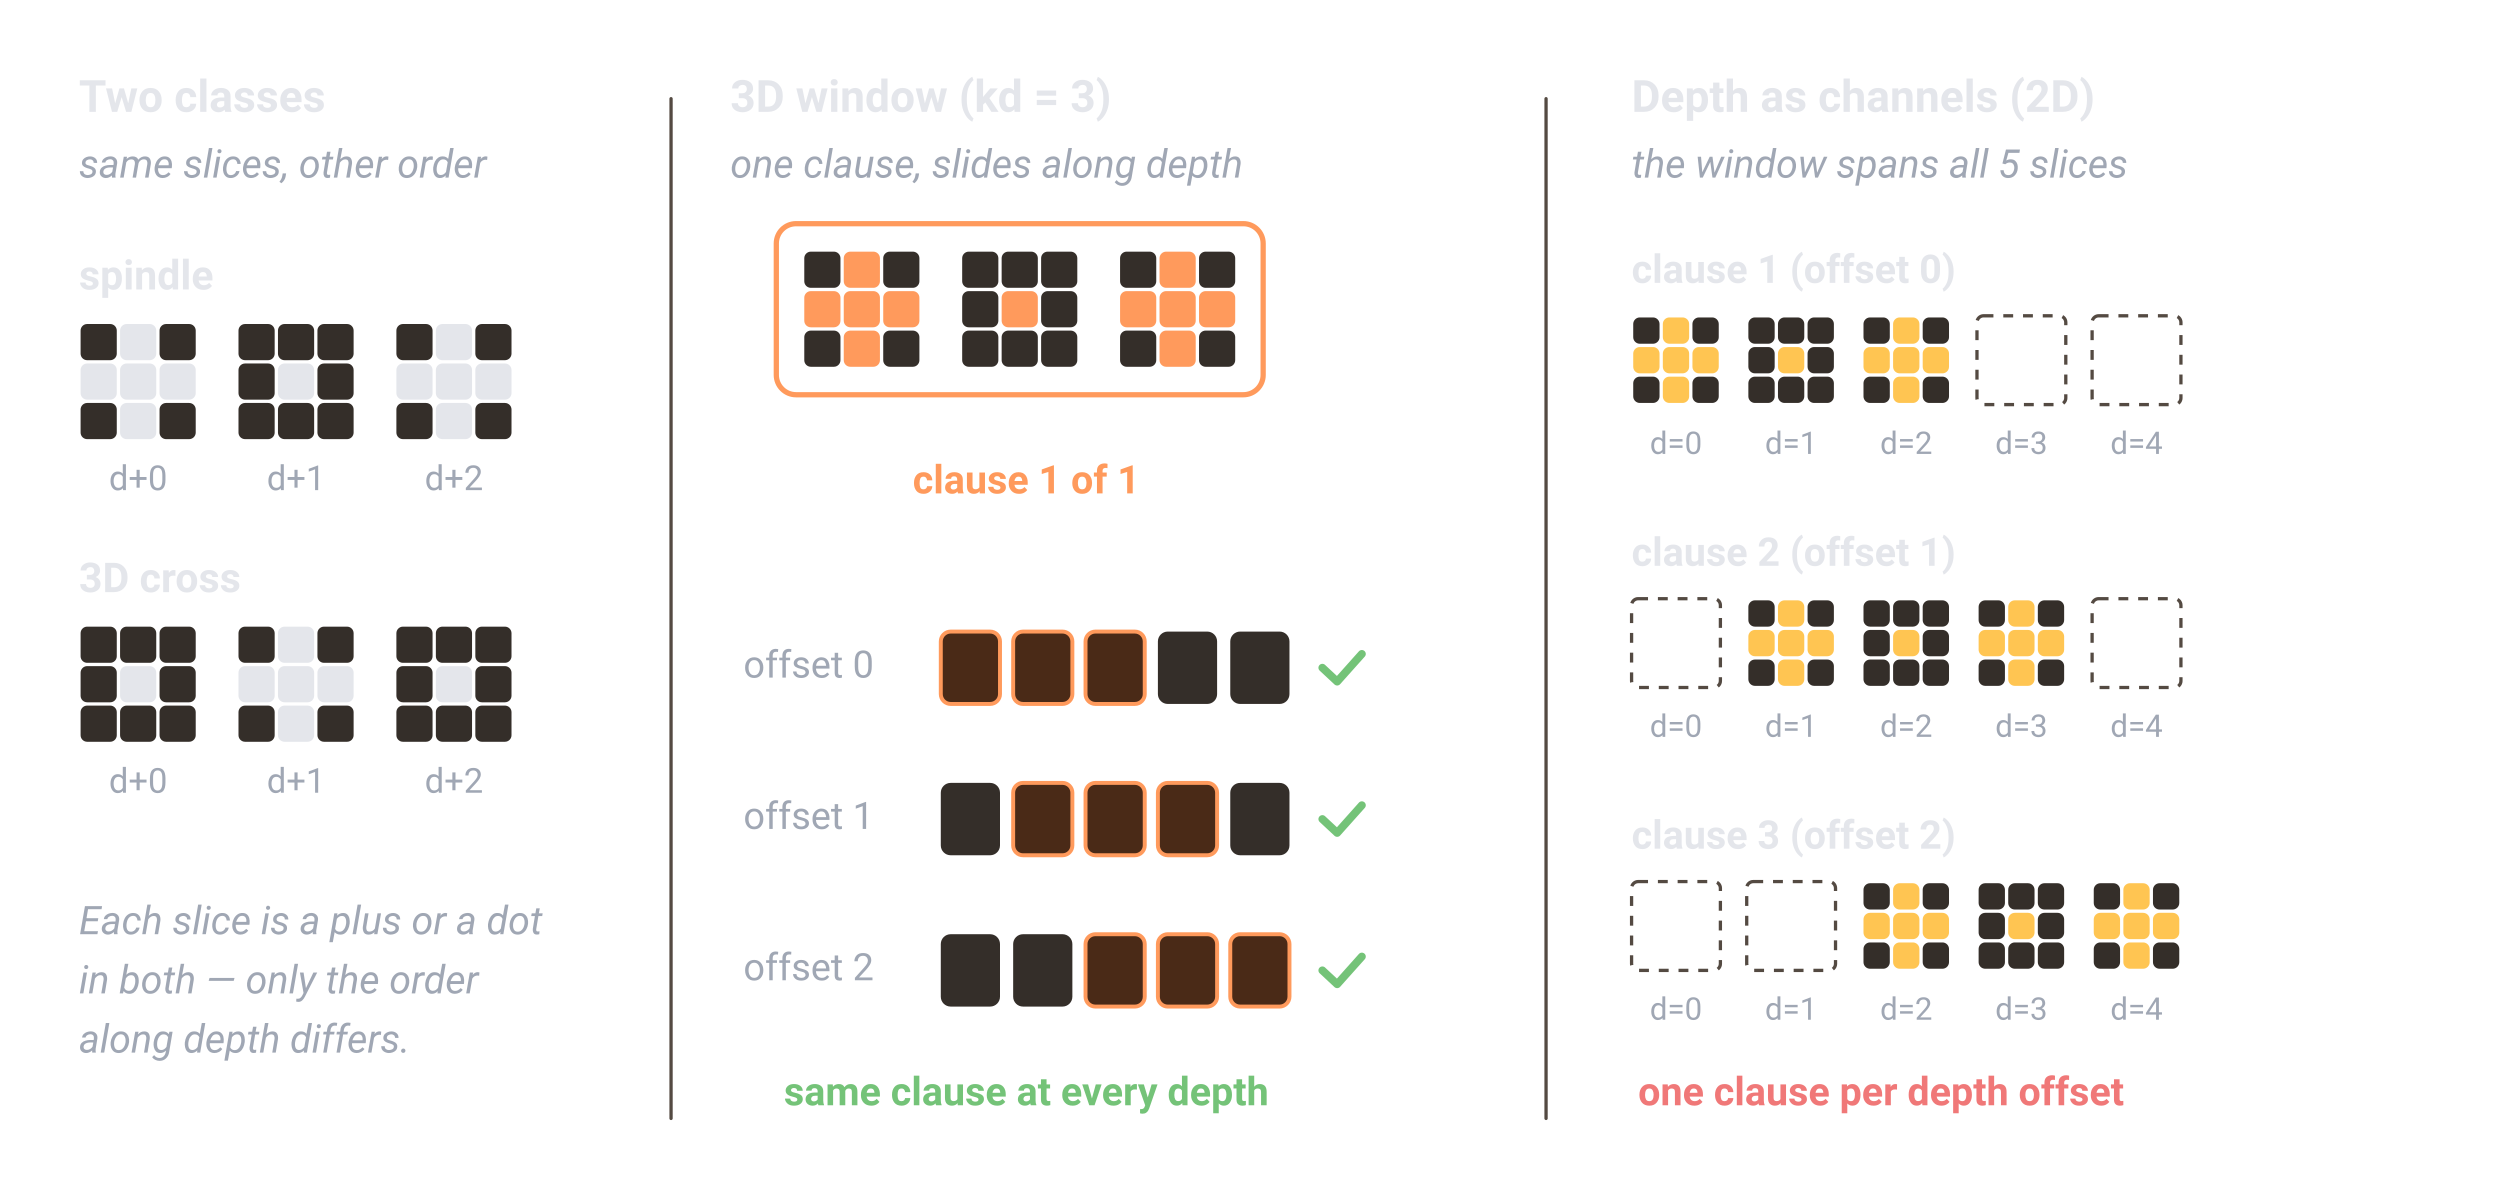
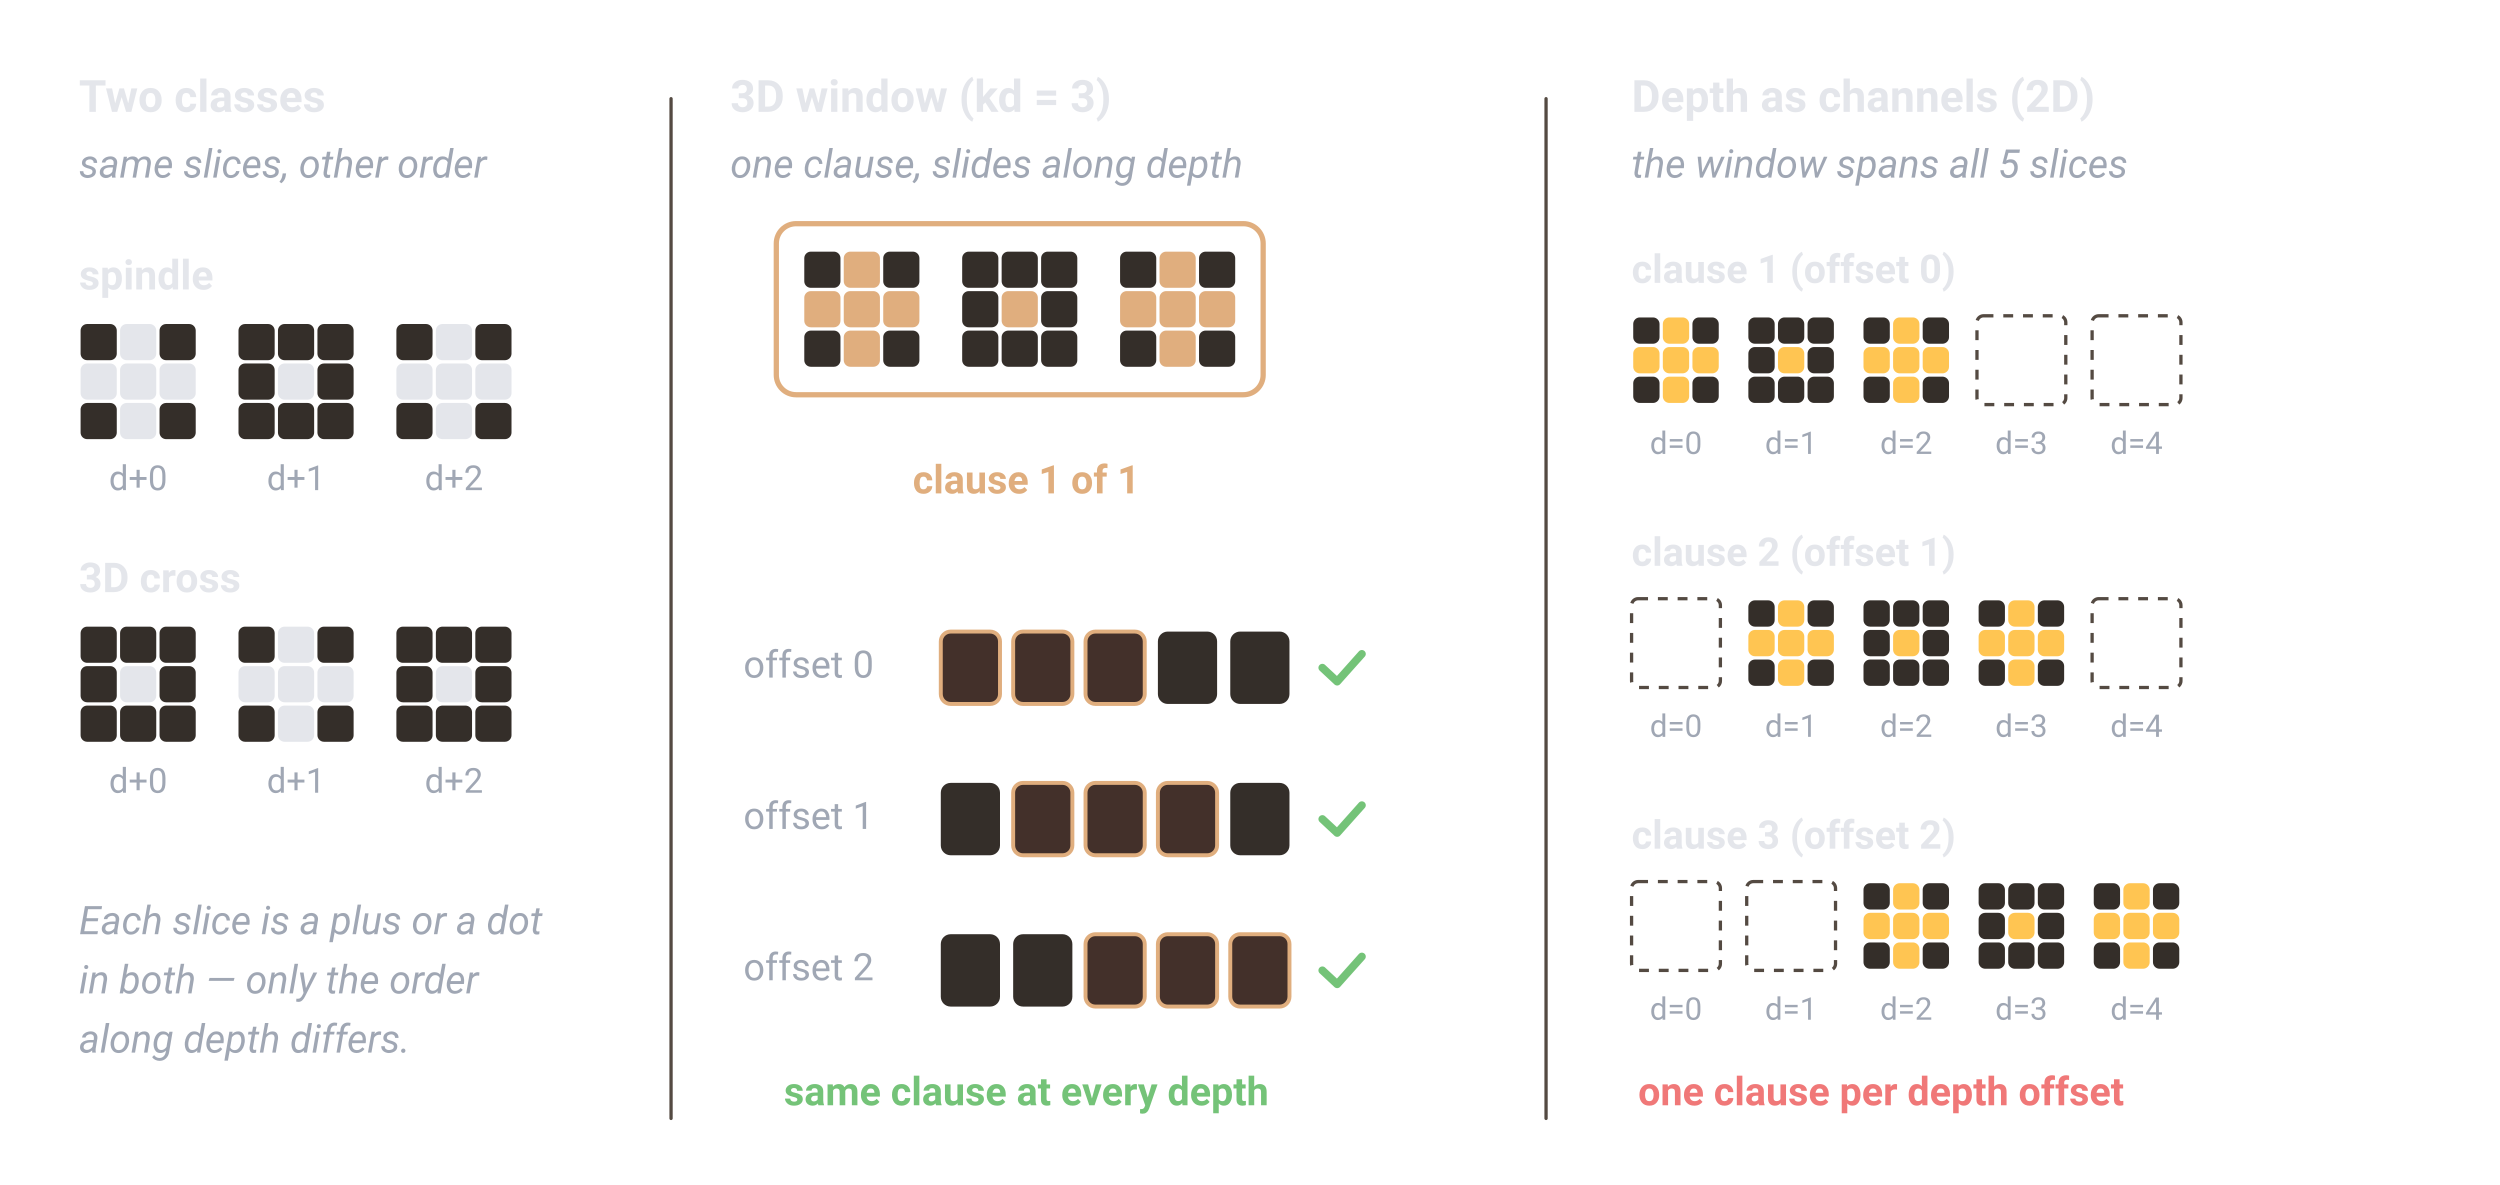
<svg xmlns="http://www.w3.org/2000/svg" viewBox="0 0 760 360" width="760" height="360" role="img" font-family="Roboto, 'Helvetica Neue', Helvetica, Arial, sans-serif">
  <text x="24" y="34" font-size="13.5" fill="#e4e6eb" text-anchor="start" font-weight="bold">Two classes</text>
  <text x="24" y="54" font-size="12" fill="#a0a7b4" text-anchor="start" font-weight="normal" font-style="italic">same slices, other order</text>
  <text x="24" y="88" font-size="12.5" fill="#e4e6eb" text-anchor="start" font-weight="bold">spindle</text>
  <rect x="24.5" y="98.5" width="11" height="11" rx="2" fill="#342e29" stroke="none" stroke-width="1.5" />
  <rect x="36.5" y="98.5" width="11" height="11" rx="2" fill="#e4e6eb" stroke="none" stroke-width="1.5" />
  <rect x="48.5" y="98.5" width="11" height="11" rx="2" fill="#342e29" stroke="none" stroke-width="1.5" />
  <rect x="24.5" y="110.5" width="11" height="11" rx="2" fill="#e4e6eb" stroke="none" stroke-width="1.5" />
  <rect x="36.5" y="110.5" width="11" height="11" rx="2" fill="#e4e6eb" stroke="none" stroke-width="1.5" />
  <rect x="48.5" y="110.5" width="11" height="11" rx="2" fill="#e4e6eb" stroke="none" stroke-width="1.5" />
  <rect x="24.5" y="122.5" width="11" height="11" rx="2" fill="#342e29" stroke="none" stroke-width="1.5" />
  <rect x="36.5" y="122.5" width="11" height="11" rx="2" fill="#e4e6eb" stroke="none" stroke-width="1.5" />
  <rect x="48.5" y="122.5" width="11" height="11" rx="2" fill="#342e29" stroke="none" stroke-width="1.5" />
  <text x="42" y="149" font-size="10.5" fill="#a0a7b4" text-anchor="middle" font-weight="normal">d+0</text>
  <rect x="72.5" y="98.5" width="11" height="11" rx="2" fill="#342e29" stroke="none" stroke-width="1.5" />
  <rect x="84.5" y="98.5" width="11" height="11" rx="2" fill="#342e29" stroke="none" stroke-width="1.5" />
  <rect x="96.5" y="98.5" width="11" height="11" rx="2" fill="#342e29" stroke="none" stroke-width="1.5" />
  <rect x="72.5" y="110.5" width="11" height="11" rx="2" fill="#342e29" stroke="none" stroke-width="1.5" />
  <rect x="84.5" y="110.5" width="11" height="11" rx="2" fill="#e4e6eb" stroke="none" stroke-width="1.5" />
  <rect x="96.5" y="110.5" width="11" height="11" rx="2" fill="#342e29" stroke="none" stroke-width="1.5" />
  <rect x="72.5" y="122.5" width="11" height="11" rx="2" fill="#342e29" stroke="none" stroke-width="1.5" />
  <rect x="84.5" y="122.5" width="11" height="11" rx="2" fill="#342e29" stroke="none" stroke-width="1.5" />
  <rect x="96.5" y="122.5" width="11" height="11" rx="2" fill="#342e29" stroke="none" stroke-width="1.5" />
  <text x="90" y="149" font-size="10.5" fill="#a0a7b4" text-anchor="middle" font-weight="normal">d+1</text>
  <rect x="120.5" y="98.5" width="11" height="11" rx="2" fill="#342e29" stroke="none" stroke-width="1.5" />
  <rect x="132.5" y="98.5" width="11" height="11" rx="2" fill="#e4e6eb" stroke="none" stroke-width="1.5" />
  <rect x="144.5" y="98.5" width="11" height="11" rx="2" fill="#342e29" stroke="none" stroke-width="1.5" />
  <rect x="120.5" y="110.5" width="11" height="11" rx="2" fill="#e4e6eb" stroke="none" stroke-width="1.5" />
  <rect x="132.5" y="110.5" width="11" height="11" rx="2" fill="#e4e6eb" stroke="none" stroke-width="1.5" />
  <rect x="144.5" y="110.5" width="11" height="11" rx="2" fill="#e4e6eb" stroke="none" stroke-width="1.5" />
  <rect x="120.5" y="122.5" width="11" height="11" rx="2" fill="#342e29" stroke="none" stroke-width="1.5" />
  <rect x="132.5" y="122.5" width="11" height="11" rx="2" fill="#e4e6eb" stroke="none" stroke-width="1.5" />
  <rect x="144.5" y="122.5" width="11" height="11" rx="2" fill="#342e29" stroke="none" stroke-width="1.5" />
  <text x="138" y="149" font-size="10.5" fill="#a0a7b4" text-anchor="middle" font-weight="normal">d+2</text>
  <text x="24" y="180" font-size="12.5" fill="#e4e6eb" text-anchor="start" font-weight="bold">3D cross</text>
  <rect x="24.5" y="190.5" width="11" height="11" rx="2" fill="#342e29" stroke="none" stroke-width="1.5" />
  <rect x="36.5" y="190.5" width="11" height="11" rx="2" fill="#342e29" stroke="none" stroke-width="1.5" />
  <rect x="48.5" y="190.5" width="11" height="11" rx="2" fill="#342e29" stroke="none" stroke-width="1.5" />
  <rect x="24.5" y="202.5" width="11" height="11" rx="2" fill="#342e29" stroke="none" stroke-width="1.5" />
  <rect x="36.5" y="202.5" width="11" height="11" rx="2" fill="#e4e6eb" stroke="none" stroke-width="1.5" />
  <rect x="48.5" y="202.5" width="11" height="11" rx="2" fill="#342e29" stroke="none" stroke-width="1.5" />
  <rect x="24.5" y="214.5" width="11" height="11" rx="2" fill="#342e29" stroke="none" stroke-width="1.5" />
  <rect x="36.5" y="214.5" width="11" height="11" rx="2" fill="#342e29" stroke="none" stroke-width="1.5" />
  <rect x="48.5" y="214.5" width="11" height="11" rx="2" fill="#342e29" stroke="none" stroke-width="1.5" />
  <text x="42" y="241" font-size="10.5" fill="#a0a7b4" text-anchor="middle" font-weight="normal">d+0</text>
  <rect x="72.5" y="190.5" width="11" height="11" rx="2" fill="#342e29" stroke="none" stroke-width="1.5" />
  <rect x="84.5" y="190.5" width="11" height="11" rx="2" fill="#e4e6eb" stroke="none" stroke-width="1.5" />
  <rect x="96.5" y="190.5" width="11" height="11" rx="2" fill="#342e29" stroke="none" stroke-width="1.5" />
  <rect x="72.5" y="202.5" width="11" height="11" rx="2" fill="#e4e6eb" stroke="none" stroke-width="1.5" />
  <rect x="84.5" y="202.5" width="11" height="11" rx="2" fill="#e4e6eb" stroke="none" stroke-width="1.5" />
  <rect x="96.5" y="202.5" width="11" height="11" rx="2" fill="#e4e6eb" stroke="none" stroke-width="1.5" />
  <rect x="72.5" y="214.5" width="11" height="11" rx="2" fill="#342e29" stroke="none" stroke-width="1.5" />
  <rect x="84.5" y="214.5" width="11" height="11" rx="2" fill="#e4e6eb" stroke="none" stroke-width="1.5" />
  <rect x="96.5" y="214.5" width="11" height="11" rx="2" fill="#342e29" stroke="none" stroke-width="1.5" />
  <text x="90" y="241" font-size="10.5" fill="#a0a7b4" text-anchor="middle" font-weight="normal">d+1</text>
  <rect x="120.5" y="190.5" width="11" height="11" rx="2" fill="#342e29" stroke="none" stroke-width="1.5" />
  <rect x="132.5" y="190.5" width="11" height="11" rx="2" fill="#342e29" stroke="none" stroke-width="1.5" />
  <rect x="144.5" y="190.5" width="11" height="11" rx="2" fill="#342e29" stroke="none" stroke-width="1.5" />
  <rect x="120.5" y="202.5" width="11" height="11" rx="2" fill="#342e29" stroke="none" stroke-width="1.5" />
  <rect x="132.5" y="202.5" width="11" height="11" rx="2" fill="#e4e6eb" stroke="none" stroke-width="1.5" />
  <rect x="144.5" y="202.5" width="11" height="11" rx="2" fill="#342e29" stroke="none" stroke-width="1.5" />
  <rect x="120.5" y="214.5" width="11" height="11" rx="2" fill="#342e29" stroke="none" stroke-width="1.5" />
  <rect x="132.5" y="214.5" width="11" height="11" rx="2" fill="#342e29" stroke="none" stroke-width="1.5" />
  <rect x="144.5" y="214.5" width="11" height="11" rx="2" fill="#342e29" stroke="none" stroke-width="1.5" />
  <text x="138" y="241" font-size="10.5" fill="#a0a7b4" text-anchor="middle" font-weight="normal">d+2</text>
  <text x="24" y="284" font-size="12" fill="#a0a7b4" text-anchor="start" font-weight="normal" font-style="italic">Each slice is a plus or a dot</text>
  <text x="24" y="302" font-size="12" fill="#a0a7b4" text-anchor="start" font-weight="normal" font-style="italic">in both — only the order</text>
  <text x="24" y="320" font-size="12" fill="#a0a7b4" text-anchor="start" font-weight="normal" font-style="italic">along depth differs.</text>
  <line x1="204" y1="30" x2="204" y2="340" stroke="#544a42" stroke-width="1" stroke-linecap="round" />
  <text x="222" y="34" font-size="13.5" fill="#e4e6eb" text-anchor="start" font-weight="bold">3D window (kd = 3)</text>
  <text x="222" y="54" font-size="12" fill="#a0a7b4" text-anchor="start" font-weight="normal" font-style="italic">one clause, slides along depth</text>
  <rect x="244.5" y="76.5" width="11" height="11" rx="2" fill="#342e29" stroke="none" stroke-width="1.5" />
-   <rect x="256.5" y="76.5" width="11" height="11" rx="2" fill="#ff9a5c" stroke="none" stroke-width="1.5" />
+   <rect x="256.5" y="76.5" width="11" height="11" rx="2" fill="#e0ae7e" stroke="none" stroke-width="1.5" />
  <rect x="268.5" y="76.5" width="11" height="11" rx="2" fill="#342e29" stroke="none" stroke-width="1.5" />
-   <rect x="244.5" y="88.5" width="11" height="11" rx="2" fill="#ff9a5c" stroke="none" stroke-width="1.5" />
-   <rect x="256.5" y="88.5" width="11" height="11" rx="2" fill="#ff9a5c" stroke="none" stroke-width="1.5" />
-   <rect x="268.5" y="88.5" width="11" height="11" rx="2" fill="#ff9a5c" stroke="none" stroke-width="1.5" />
+   <rect x="244.5" y="88.5" width="11" height="11" rx="2" fill="#e0ae7e" stroke="none" stroke-width="1.5" />
+   <rect x="256.5" y="88.5" width="11" height="11" rx="2" fill="#e0ae7e" stroke="none" stroke-width="1.5" />
+   <rect x="268.5" y="88.5" width="11" height="11" rx="2" fill="#e0ae7e" stroke="none" stroke-width="1.5" />
  <rect x="244.5" y="100.5" width="11" height="11" rx="2" fill="#342e29" stroke="none" stroke-width="1.5" />
-   <rect x="256.5" y="100.5" width="11" height="11" rx="2" fill="#ff9a5c" stroke="none" stroke-width="1.5" />
+   <rect x="256.5" y="100.5" width="11" height="11" rx="2" fill="#e0ae7e" stroke="none" stroke-width="1.5" />
  <rect x="268.5" y="100.5" width="11" height="11" rx="2" fill="#342e29" stroke="none" stroke-width="1.5" />
  <rect x="292.5" y="76.5" width="11" height="11" rx="2" fill="#342e29" stroke="none" stroke-width="1.5" />
  <rect x="304.5" y="76.5" width="11" height="11" rx="2" fill="#342e29" stroke="none" stroke-width="1.5" />
  <rect x="316.5" y="76.5" width="11" height="11" rx="2" fill="#342e29" stroke="none" stroke-width="1.5" />
  <rect x="292.5" y="88.5" width="11" height="11" rx="2" fill="#342e29" stroke="none" stroke-width="1.5" />
-   <rect x="304.5" y="88.5" width="11" height="11" rx="2" fill="#ff9a5c" stroke="none" stroke-width="1.5" />
+   <rect x="304.5" y="88.5" width="11" height="11" rx="2" fill="#e0ae7e" stroke="none" stroke-width="1.5" />
  <rect x="316.5" y="88.5" width="11" height="11" rx="2" fill="#342e29" stroke="none" stroke-width="1.5" />
  <rect x="292.5" y="100.5" width="11" height="11" rx="2" fill="#342e29" stroke="none" stroke-width="1.5" />
  <rect x="304.5" y="100.5" width="11" height="11" rx="2" fill="#342e29" stroke="none" stroke-width="1.5" />
  <rect x="316.5" y="100.5" width="11" height="11" rx="2" fill="#342e29" stroke="none" stroke-width="1.5" />
  <rect x="340.5" y="76.5" width="11" height="11" rx="2" fill="#342e29" stroke="none" stroke-width="1.5" />
-   <rect x="352.5" y="76.5" width="11" height="11" rx="2" fill="#ff9a5c" stroke="none" stroke-width="1.5" />
+   <rect x="352.5" y="76.5" width="11" height="11" rx="2" fill="#e0ae7e" stroke="none" stroke-width="1.5" />
  <rect x="364.5" y="76.5" width="11" height="11" rx="2" fill="#342e29" stroke="none" stroke-width="1.5" />
-   <rect x="340.5" y="88.5" width="11" height="11" rx="2" fill="#ff9a5c" stroke="none" stroke-width="1.5" />
-   <rect x="352.5" y="88.5" width="11" height="11" rx="2" fill="#ff9a5c" stroke="none" stroke-width="1.5" />
-   <rect x="364.5" y="88.5" width="11" height="11" rx="2" fill="#ff9a5c" stroke="none" stroke-width="1.5" />
+   <rect x="340.5" y="88.5" width="11" height="11" rx="2" fill="#e0ae7e" stroke="none" stroke-width="1.5" />
+   <rect x="352.5" y="88.5" width="11" height="11" rx="2" fill="#e0ae7e" stroke="none" stroke-width="1.5" />
+   <rect x="364.5" y="88.5" width="11" height="11" rx="2" fill="#e0ae7e" stroke="none" stroke-width="1.5" />
  <rect x="340.5" y="100.5" width="11" height="11" rx="2" fill="#342e29" stroke="none" stroke-width="1.5" />
-   <rect x="352.5" y="100.5" width="11" height="11" rx="2" fill="#ff9a5c" stroke="none" stroke-width="1.5" />
+   <rect x="352.5" y="100.5" width="11" height="11" rx="2" fill="#e0ae7e" stroke="none" stroke-width="1.5" />
  <rect x="364.5" y="100.5" width="11" height="11" rx="2" fill="#342e29" stroke="none" stroke-width="1.5" />
-   <rect x="236" y="68" width="148" height="52" rx="6" fill="none" stroke="#ff9a5c" stroke-width="1.6" />
-   <text x="312" y="150" font-size="12" fill="#ff9a5c" text-anchor="middle" font-weight="bold">clause 1 of 1</text>
+   <rect x="236" y="68" width="148" height="52" rx="6" fill="none" stroke="#e0ae7e" stroke-width="1.6" />
+   <text x="312" y="150" font-size="12" fill="#e0ae7e" text-anchor="middle" font-weight="bold">clause 1 of 1</text>
  <text x="226" y="206" font-size="11.5" fill="#a0a7b4" text-anchor="start" font-weight="normal">offset 0</text>
-   <rect x="286" y="192" width="18" height="22" rx="3" fill="#4a2a17" stroke="#ff9a5c" stroke-width="1.2" />
-   <rect x="308" y="192" width="18" height="22" rx="3" fill="#4a2a17" stroke="#ff9a5c" stroke-width="1.2" />
-   <rect x="330" y="192" width="18" height="22" rx="3" fill="#4a2a17" stroke="#ff9a5c" stroke-width="1.2" />
+   <rect x="286" y="192" width="18" height="22" rx="3" fill="#43302a" stroke="#e0ae7e" stroke-width="1.2" />
+   <rect x="308" y="192" width="18" height="22" rx="3" fill="#43302a" stroke="#e0ae7e" stroke-width="1.2" />
+   <rect x="330" y="192" width="18" height="22" rx="3" fill="#43302a" stroke="#e0ae7e" stroke-width="1.2" />
  <rect x="352" y="192" width="18" height="22" rx="3" fill="#342e29" stroke="none" stroke-width="1.2" />
  <rect x="374" y="192" width="18" height="22" rx="3" fill="#342e29" stroke="none" stroke-width="1.2" />
  <polyline points="402.0,203.0 406.5,207.2 414.0,198.8" fill="none" stroke="#74c378" stroke-width="2.4" stroke-linecap="round" stroke-linejoin="round" />
  <text x="226" y="252" font-size="11.5" fill="#a0a7b4" text-anchor="start" font-weight="normal">offset 1</text>
  <rect x="286" y="238" width="18" height="22" rx="3" fill="#342e29" stroke="none" stroke-width="1.2" />
-   <rect x="308" y="238" width="18" height="22" rx="3" fill="#4a2a17" stroke="#ff9a5c" stroke-width="1.2" />
-   <rect x="330" y="238" width="18" height="22" rx="3" fill="#4a2a17" stroke="#ff9a5c" stroke-width="1.2" />
-   <rect x="352" y="238" width="18" height="22" rx="3" fill="#4a2a17" stroke="#ff9a5c" stroke-width="1.2" />
+   <rect x="308" y="238" width="18" height="22" rx="3" fill="#43302a" stroke="#e0ae7e" stroke-width="1.2" />
+   <rect x="330" y="238" width="18" height="22" rx="3" fill="#43302a" stroke="#e0ae7e" stroke-width="1.2" />
+   <rect x="352" y="238" width="18" height="22" rx="3" fill="#43302a" stroke="#e0ae7e" stroke-width="1.2" />
  <rect x="374" y="238" width="18" height="22" rx="3" fill="#342e29" stroke="none" stroke-width="1.2" />
  <polyline points="402.0,249.0 406.5,253.2 414.0,244.8" fill="none" stroke="#74c378" stroke-width="2.4" stroke-linecap="round" stroke-linejoin="round" />
  <text x="226" y="298" font-size="11.5" fill="#a0a7b4" text-anchor="start" font-weight="normal">offset 2</text>
  <rect x="286" y="284" width="18" height="22" rx="3" fill="#342e29" stroke="none" stroke-width="1.2" />
  <rect x="308" y="284" width="18" height="22" rx="3" fill="#342e29" stroke="none" stroke-width="1.2" />
-   <rect x="330" y="284" width="18" height="22" rx="3" fill="#4a2a17" stroke="#ff9a5c" stroke-width="1.2" />
-   <rect x="352" y="284" width="18" height="22" rx="3" fill="#4a2a17" stroke="#ff9a5c" stroke-width="1.2" />
-   <rect x="374" y="284" width="18" height="22" rx="3" fill="#4a2a17" stroke="#ff9a5c" stroke-width="1.2" />
+   <rect x="330" y="284" width="18" height="22" rx="3" fill="#43302a" stroke="#e0ae7e" stroke-width="1.2" />
+   <rect x="352" y="284" width="18" height="22" rx="3" fill="#43302a" stroke="#e0ae7e" stroke-width="1.2" />
+   <rect x="374" y="284" width="18" height="22" rx="3" fill="#43302a" stroke="#e0ae7e" stroke-width="1.2" />
  <polyline points="402.0,295.0 406.5,299.2 414.0,290.8" fill="none" stroke="#74c378" stroke-width="2.4" stroke-linecap="round" stroke-linejoin="round" />
  <text x="312" y="336" font-size="12" fill="#74c378" text-anchor="middle" font-weight="bold">same clause at every depth</text>
  <line x1="470" y1="30" x2="470" y2="340" stroke="#544a42" stroke-width="1" stroke-linecap="round" />
  <text x="496" y="34" font-size="13.5" fill="#e4e6eb" text-anchor="start" font-weight="bold">Depth as channels (2D)</text>
  <text x="496" y="54" font-size="12" fill="#a0a7b4" text-anchor="start" font-weight="normal" font-style="italic">the window spans all 5 slices</text>
  <text x="496" y="86" font-size="12" fill="#e4e6eb" text-anchor="start" font-weight="bold">clause 1 (offset 0)</text>
  <rect x="496.5" y="96.5" width="8" height="8" rx="2" fill="#342e29" stroke="none" stroke-width="1.5" />
  <rect x="505.5" y="96.5" width="8" height="8" rx="2" fill="#ffc552" stroke="none" stroke-width="1.5" />
  <rect x="514.5" y="96.5" width="8" height="8" rx="2" fill="#342e29" stroke="none" stroke-width="1.5" />
  <rect x="496.5" y="105.5" width="8" height="8" rx="2" fill="#ffc552" stroke="none" stroke-width="1.5" />
  <rect x="505.5" y="105.5" width="8" height="8" rx="2" fill="#ffc552" stroke="none" stroke-width="1.5" />
  <rect x="514.5" y="105.5" width="8" height="8" rx="2" fill="#ffc552" stroke="none" stroke-width="1.5" />
  <rect x="496.5" y="114.5" width="8" height="8" rx="2" fill="#342e29" stroke="none" stroke-width="1.5" />
  <rect x="505.5" y="114.5" width="8" height="8" rx="2" fill="#ffc552" stroke="none" stroke-width="1.5" />
  <rect x="514.5" y="114.5" width="8" height="8" rx="2" fill="#342e29" stroke="none" stroke-width="1.5" />
  <text x="509.5" y="138" font-size="9.5" fill="#a0a7b4" text-anchor="middle" font-weight="normal">d=0</text>
  <rect x="531.5" y="96.5" width="8" height="8" rx="2" fill="#342e29" stroke="none" stroke-width="1.5" />
  <rect x="540.5" y="96.5" width="8" height="8" rx="2" fill="#342e29" stroke="none" stroke-width="1.5" />
  <rect x="549.5" y="96.5" width="8" height="8" rx="2" fill="#342e29" stroke="none" stroke-width="1.5" />
  <rect x="531.5" y="105.5" width="8" height="8" rx="2" fill="#342e29" stroke="none" stroke-width="1.5" />
  <rect x="540.5" y="105.5" width="8" height="8" rx="2" fill="#ffc552" stroke="none" stroke-width="1.5" />
  <rect x="549.5" y="105.5" width="8" height="8" rx="2" fill="#342e29" stroke="none" stroke-width="1.5" />
  <rect x="531.5" y="114.5" width="8" height="8" rx="2" fill="#342e29" stroke="none" stroke-width="1.5" />
  <rect x="540.5" y="114.5" width="8" height="8" rx="2" fill="#342e29" stroke="none" stroke-width="1.5" />
  <rect x="549.5" y="114.5" width="8" height="8" rx="2" fill="#342e29" stroke="none" stroke-width="1.5" />
  <text x="544.5" y="138" font-size="9.5" fill="#a0a7b4" text-anchor="middle" font-weight="normal">d=1</text>
  <rect x="566.5" y="96.5" width="8" height="8" rx="2" fill="#342e29" stroke="none" stroke-width="1.5" />
  <rect x="575.5" y="96.5" width="8" height="8" rx="2" fill="#ffc552" stroke="none" stroke-width="1.5" />
  <rect x="584.5" y="96.5" width="8" height="8" rx="2" fill="#342e29" stroke="none" stroke-width="1.5" />
  <rect x="566.5" y="105.5" width="8" height="8" rx="2" fill="#ffc552" stroke="none" stroke-width="1.5" />
  <rect x="575.5" y="105.5" width="8" height="8" rx="2" fill="#ffc552" stroke="none" stroke-width="1.5" />
  <rect x="584.5" y="105.5" width="8" height="8" rx="2" fill="#ffc552" stroke="none" stroke-width="1.5" />
  <rect x="566.5" y="114.5" width="8" height="8" rx="2" fill="#342e29" stroke="none" stroke-width="1.5" />
  <rect x="575.5" y="114.5" width="8" height="8" rx="2" fill="#ffc552" stroke="none" stroke-width="1.5" />
  <rect x="584.5" y="114.5" width="8" height="8" rx="2" fill="#342e29" stroke="none" stroke-width="1.5" />
  <text x="579.5" y="138" font-size="9.5" fill="#a0a7b4" text-anchor="middle" font-weight="normal">d=2</text>
  <rect x="601" y="96" width="27" height="27" rx="2" fill="none" stroke="#544a42" stroke-width="1" stroke-dasharray="3 3" />
  <text x="614.5" y="138" font-size="9.5" fill="#a0a7b4" text-anchor="middle" font-weight="normal">d=3</text>
  <rect x="636" y="96" width="27" height="27" rx="2" fill="none" stroke="#544a42" stroke-width="1" stroke-dasharray="3 3" />
  <text x="649.5" y="138" font-size="9.5" fill="#a0a7b4" text-anchor="middle" font-weight="normal">d=4</text>
  <text x="496" y="172" font-size="12" fill="#e4e6eb" text-anchor="start" font-weight="bold">clause 2 (offset 1)</text>
  <rect x="496" y="182" width="27" height="27" rx="2" fill="none" stroke="#544a42" stroke-width="1" stroke-dasharray="3 3" />
  <text x="509.5" y="224" font-size="9.5" fill="#a0a7b4" text-anchor="middle" font-weight="normal">d=0</text>
  <rect x="531.5" y="182.5" width="8" height="8" rx="2" fill="#342e29" stroke="none" stroke-width="1.5" />
  <rect x="540.5" y="182.5" width="8" height="8" rx="2" fill="#ffc552" stroke="none" stroke-width="1.5" />
  <rect x="549.5" y="182.5" width="8" height="8" rx="2" fill="#342e29" stroke="none" stroke-width="1.5" />
  <rect x="531.5" y="191.5" width="8" height="8" rx="2" fill="#ffc552" stroke="none" stroke-width="1.5" />
  <rect x="540.5" y="191.5" width="8" height="8" rx="2" fill="#ffc552" stroke="none" stroke-width="1.5" />
  <rect x="549.5" y="191.5" width="8" height="8" rx="2" fill="#ffc552" stroke="none" stroke-width="1.5" />
  <rect x="531.5" y="200.5" width="8" height="8" rx="2" fill="#342e29" stroke="none" stroke-width="1.5" />
  <rect x="540.5" y="200.5" width="8" height="8" rx="2" fill="#ffc552" stroke="none" stroke-width="1.5" />
  <rect x="549.5" y="200.5" width="8" height="8" rx="2" fill="#342e29" stroke="none" stroke-width="1.5" />
  <text x="544.5" y="224" font-size="9.5" fill="#a0a7b4" text-anchor="middle" font-weight="normal">d=1</text>
  <rect x="566.5" y="182.5" width="8" height="8" rx="2" fill="#342e29" stroke="none" stroke-width="1.5" />
  <rect x="575.5" y="182.5" width="8" height="8" rx="2" fill="#342e29" stroke="none" stroke-width="1.5" />
  <rect x="584.5" y="182.5" width="8" height="8" rx="2" fill="#342e29" stroke="none" stroke-width="1.5" />
  <rect x="566.5" y="191.5" width="8" height="8" rx="2" fill="#342e29" stroke="none" stroke-width="1.5" />
  <rect x="575.5" y="191.5" width="8" height="8" rx="2" fill="#ffc552" stroke="none" stroke-width="1.5" />
  <rect x="584.5" y="191.5" width="8" height="8" rx="2" fill="#342e29" stroke="none" stroke-width="1.5" />
  <rect x="566.5" y="200.5" width="8" height="8" rx="2" fill="#342e29" stroke="none" stroke-width="1.5" />
  <rect x="575.5" y="200.5" width="8" height="8" rx="2" fill="#342e29" stroke="none" stroke-width="1.5" />
  <rect x="584.5" y="200.5" width="8" height="8" rx="2" fill="#342e29" stroke="none" stroke-width="1.5" />
  <text x="579.5" y="224" font-size="9.5" fill="#a0a7b4" text-anchor="middle" font-weight="normal">d=2</text>
  <rect x="601.5" y="182.5" width="8" height="8" rx="2" fill="#342e29" stroke="none" stroke-width="1.5" />
  <rect x="610.5" y="182.5" width="8" height="8" rx="2" fill="#ffc552" stroke="none" stroke-width="1.5" />
  <rect x="619.5" y="182.5" width="8" height="8" rx="2" fill="#342e29" stroke="none" stroke-width="1.5" />
  <rect x="601.5" y="191.5" width="8" height="8" rx="2" fill="#ffc552" stroke="none" stroke-width="1.5" />
  <rect x="610.5" y="191.5" width="8" height="8" rx="2" fill="#ffc552" stroke="none" stroke-width="1.5" />
  <rect x="619.5" y="191.5" width="8" height="8" rx="2" fill="#ffc552" stroke="none" stroke-width="1.5" />
  <rect x="601.5" y="200.5" width="8" height="8" rx="2" fill="#342e29" stroke="none" stroke-width="1.5" />
  <rect x="610.5" y="200.5" width="8" height="8" rx="2" fill="#ffc552" stroke="none" stroke-width="1.5" />
  <rect x="619.5" y="200.5" width="8" height="8" rx="2" fill="#342e29" stroke="none" stroke-width="1.5" />
  <text x="614.5" y="224" font-size="9.5" fill="#a0a7b4" text-anchor="middle" font-weight="normal">d=3</text>
  <rect x="636" y="182" width="27" height="27" rx="2" fill="none" stroke="#544a42" stroke-width="1" stroke-dasharray="3 3" />
  <text x="649.5" y="224" font-size="9.5" fill="#a0a7b4" text-anchor="middle" font-weight="normal">d=4</text>
  <text x="496" y="258" font-size="12" fill="#e4e6eb" text-anchor="start" font-weight="bold">clause 3 (offset 2)</text>
  <rect x="496" y="268" width="27" height="27" rx="2" fill="none" stroke="#544a42" stroke-width="1" stroke-dasharray="3 3" />
  <text x="509.5" y="310" font-size="9.5" fill="#a0a7b4" text-anchor="middle" font-weight="normal">d=0</text>
  <rect x="531" y="268" width="27" height="27" rx="2" fill="none" stroke="#544a42" stroke-width="1" stroke-dasharray="3 3" />
  <text x="544.5" y="310" font-size="9.5" fill="#a0a7b4" text-anchor="middle" font-weight="normal">d=1</text>
  <rect x="566.5" y="268.5" width="8" height="8" rx="2" fill="#342e29" stroke="none" stroke-width="1.5" />
  <rect x="575.5" y="268.5" width="8" height="8" rx="2" fill="#ffc552" stroke="none" stroke-width="1.5" />
  <rect x="584.5" y="268.5" width="8" height="8" rx="2" fill="#342e29" stroke="none" stroke-width="1.5" />
  <rect x="566.5" y="277.5" width="8" height="8" rx="2" fill="#ffc552" stroke="none" stroke-width="1.5" />
  <rect x="575.5" y="277.5" width="8" height="8" rx="2" fill="#ffc552" stroke="none" stroke-width="1.5" />
  <rect x="584.5" y="277.5" width="8" height="8" rx="2" fill="#ffc552" stroke="none" stroke-width="1.5" />
  <rect x="566.5" y="286.5" width="8" height="8" rx="2" fill="#342e29" stroke="none" stroke-width="1.5" />
  <rect x="575.5" y="286.5" width="8" height="8" rx="2" fill="#ffc552" stroke="none" stroke-width="1.5" />
  <rect x="584.5" y="286.5" width="8" height="8" rx="2" fill="#342e29" stroke="none" stroke-width="1.5" />
  <text x="579.5" y="310" font-size="9.5" fill="#a0a7b4" text-anchor="middle" font-weight="normal">d=2</text>
  <rect x="601.5" y="268.5" width="8" height="8" rx="2" fill="#342e29" stroke="none" stroke-width="1.5" />
  <rect x="610.5" y="268.5" width="8" height="8" rx="2" fill="#342e29" stroke="none" stroke-width="1.5" />
  <rect x="619.5" y="268.5" width="8" height="8" rx="2" fill="#342e29" stroke="none" stroke-width="1.5" />
  <rect x="601.5" y="277.5" width="8" height="8" rx="2" fill="#342e29" stroke="none" stroke-width="1.5" />
  <rect x="610.5" y="277.5" width="8" height="8" rx="2" fill="#ffc552" stroke="none" stroke-width="1.5" />
  <rect x="619.5" y="277.5" width="8" height="8" rx="2" fill="#342e29" stroke="none" stroke-width="1.5" />
  <rect x="601.5" y="286.5" width="8" height="8" rx="2" fill="#342e29" stroke="none" stroke-width="1.5" />
  <rect x="610.5" y="286.5" width="8" height="8" rx="2" fill="#342e29" stroke="none" stroke-width="1.5" />
  <rect x="619.5" y="286.5" width="8" height="8" rx="2" fill="#342e29" stroke="none" stroke-width="1.5" />
  <text x="614.5" y="310" font-size="9.5" fill="#a0a7b4" text-anchor="middle" font-weight="normal">d=3</text>
  <rect x="636.5" y="268.5" width="8" height="8" rx="2" fill="#342e29" stroke="none" stroke-width="1.5" />
  <rect x="645.5" y="268.5" width="8" height="8" rx="2" fill="#ffc552" stroke="none" stroke-width="1.5" />
  <rect x="654.5" y="268.5" width="8" height="8" rx="2" fill="#342e29" stroke="none" stroke-width="1.5" />
  <rect x="636.5" y="277.5" width="8" height="8" rx="2" fill="#ffc552" stroke="none" stroke-width="1.5" />
  <rect x="645.5" y="277.5" width="8" height="8" rx="2" fill="#ffc552" stroke="none" stroke-width="1.5" />
  <rect x="654.5" y="277.5" width="8" height="8" rx="2" fill="#ffc552" stroke="none" stroke-width="1.5" />
  <rect x="636.5" y="286.5" width="8" height="8" rx="2" fill="#342e29" stroke="none" stroke-width="1.5" />
  <rect x="645.5" y="286.5" width="8" height="8" rx="2" fill="#ffc552" stroke="none" stroke-width="1.5" />
  <rect x="654.5" y="286.5" width="8" height="8" rx="2" fill="#342e29" stroke="none" stroke-width="1.5" />
  <text x="649.5" y="310" font-size="9.5" fill="#a0a7b4" text-anchor="middle" font-weight="normal">d=4</text>
  <text x="498" y="336" font-size="12" fill="#f07878" text-anchor="start" font-weight="bold">one clause per depth offset</text>
</svg>
